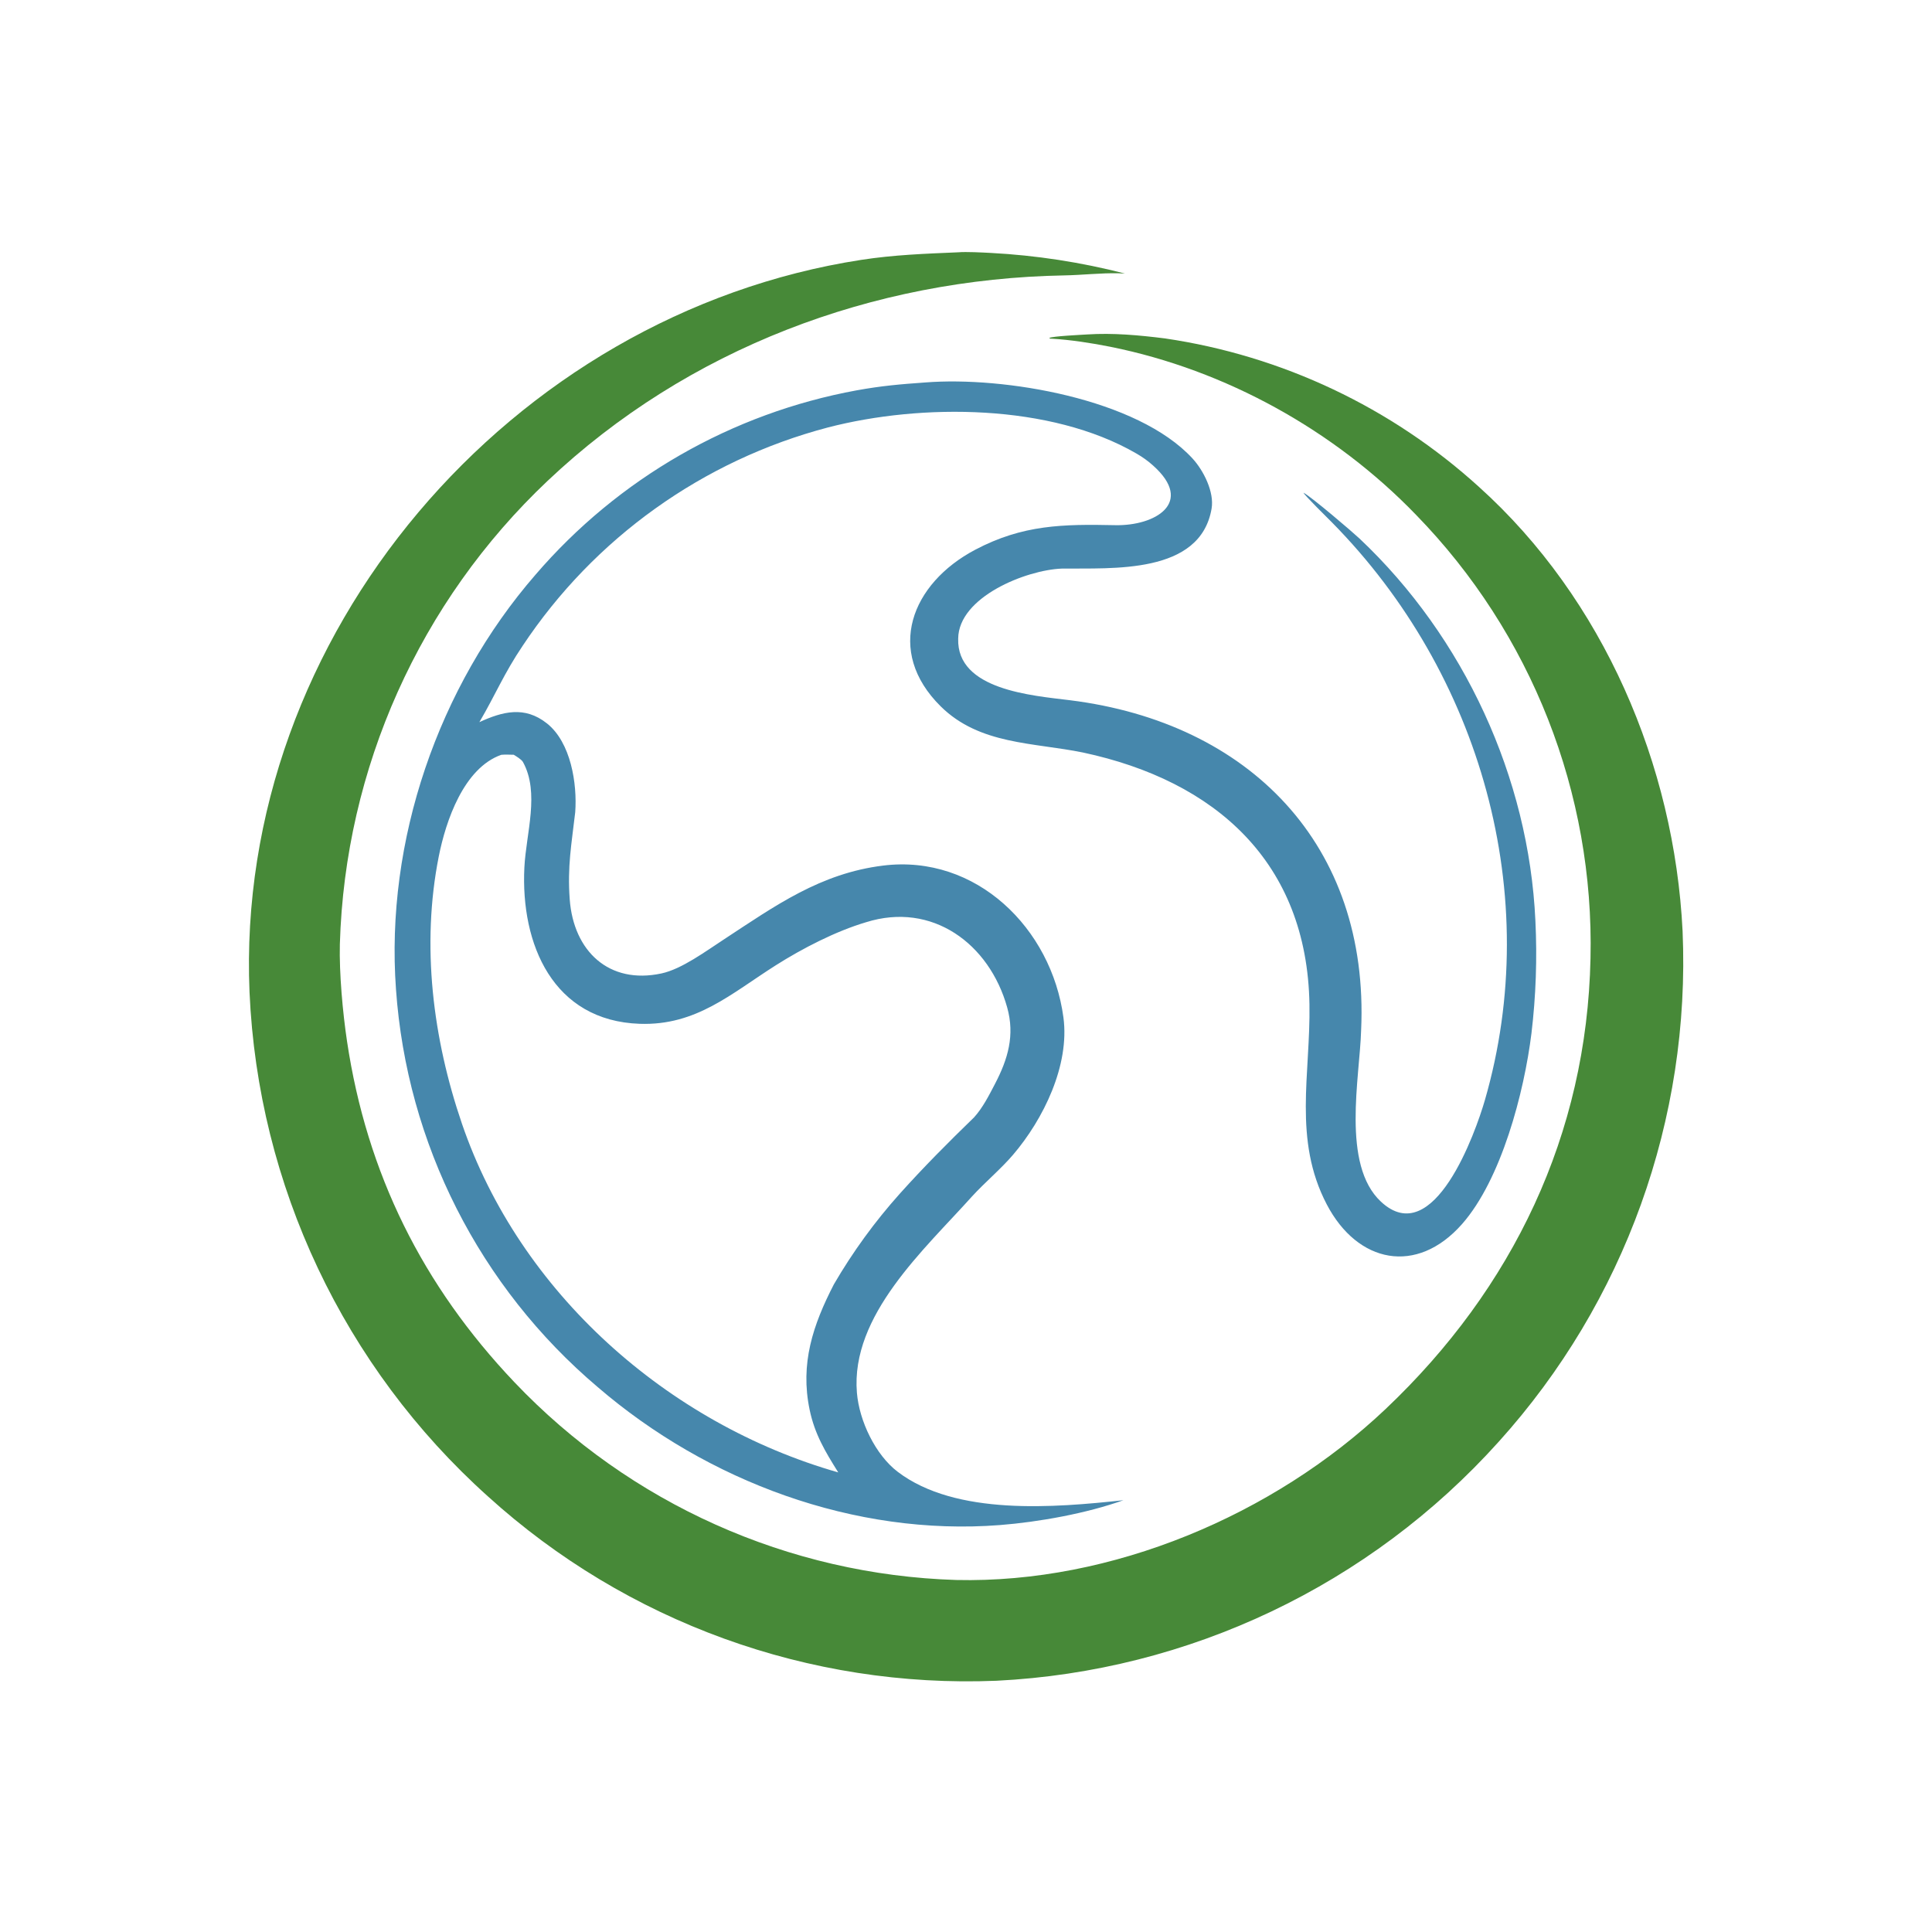
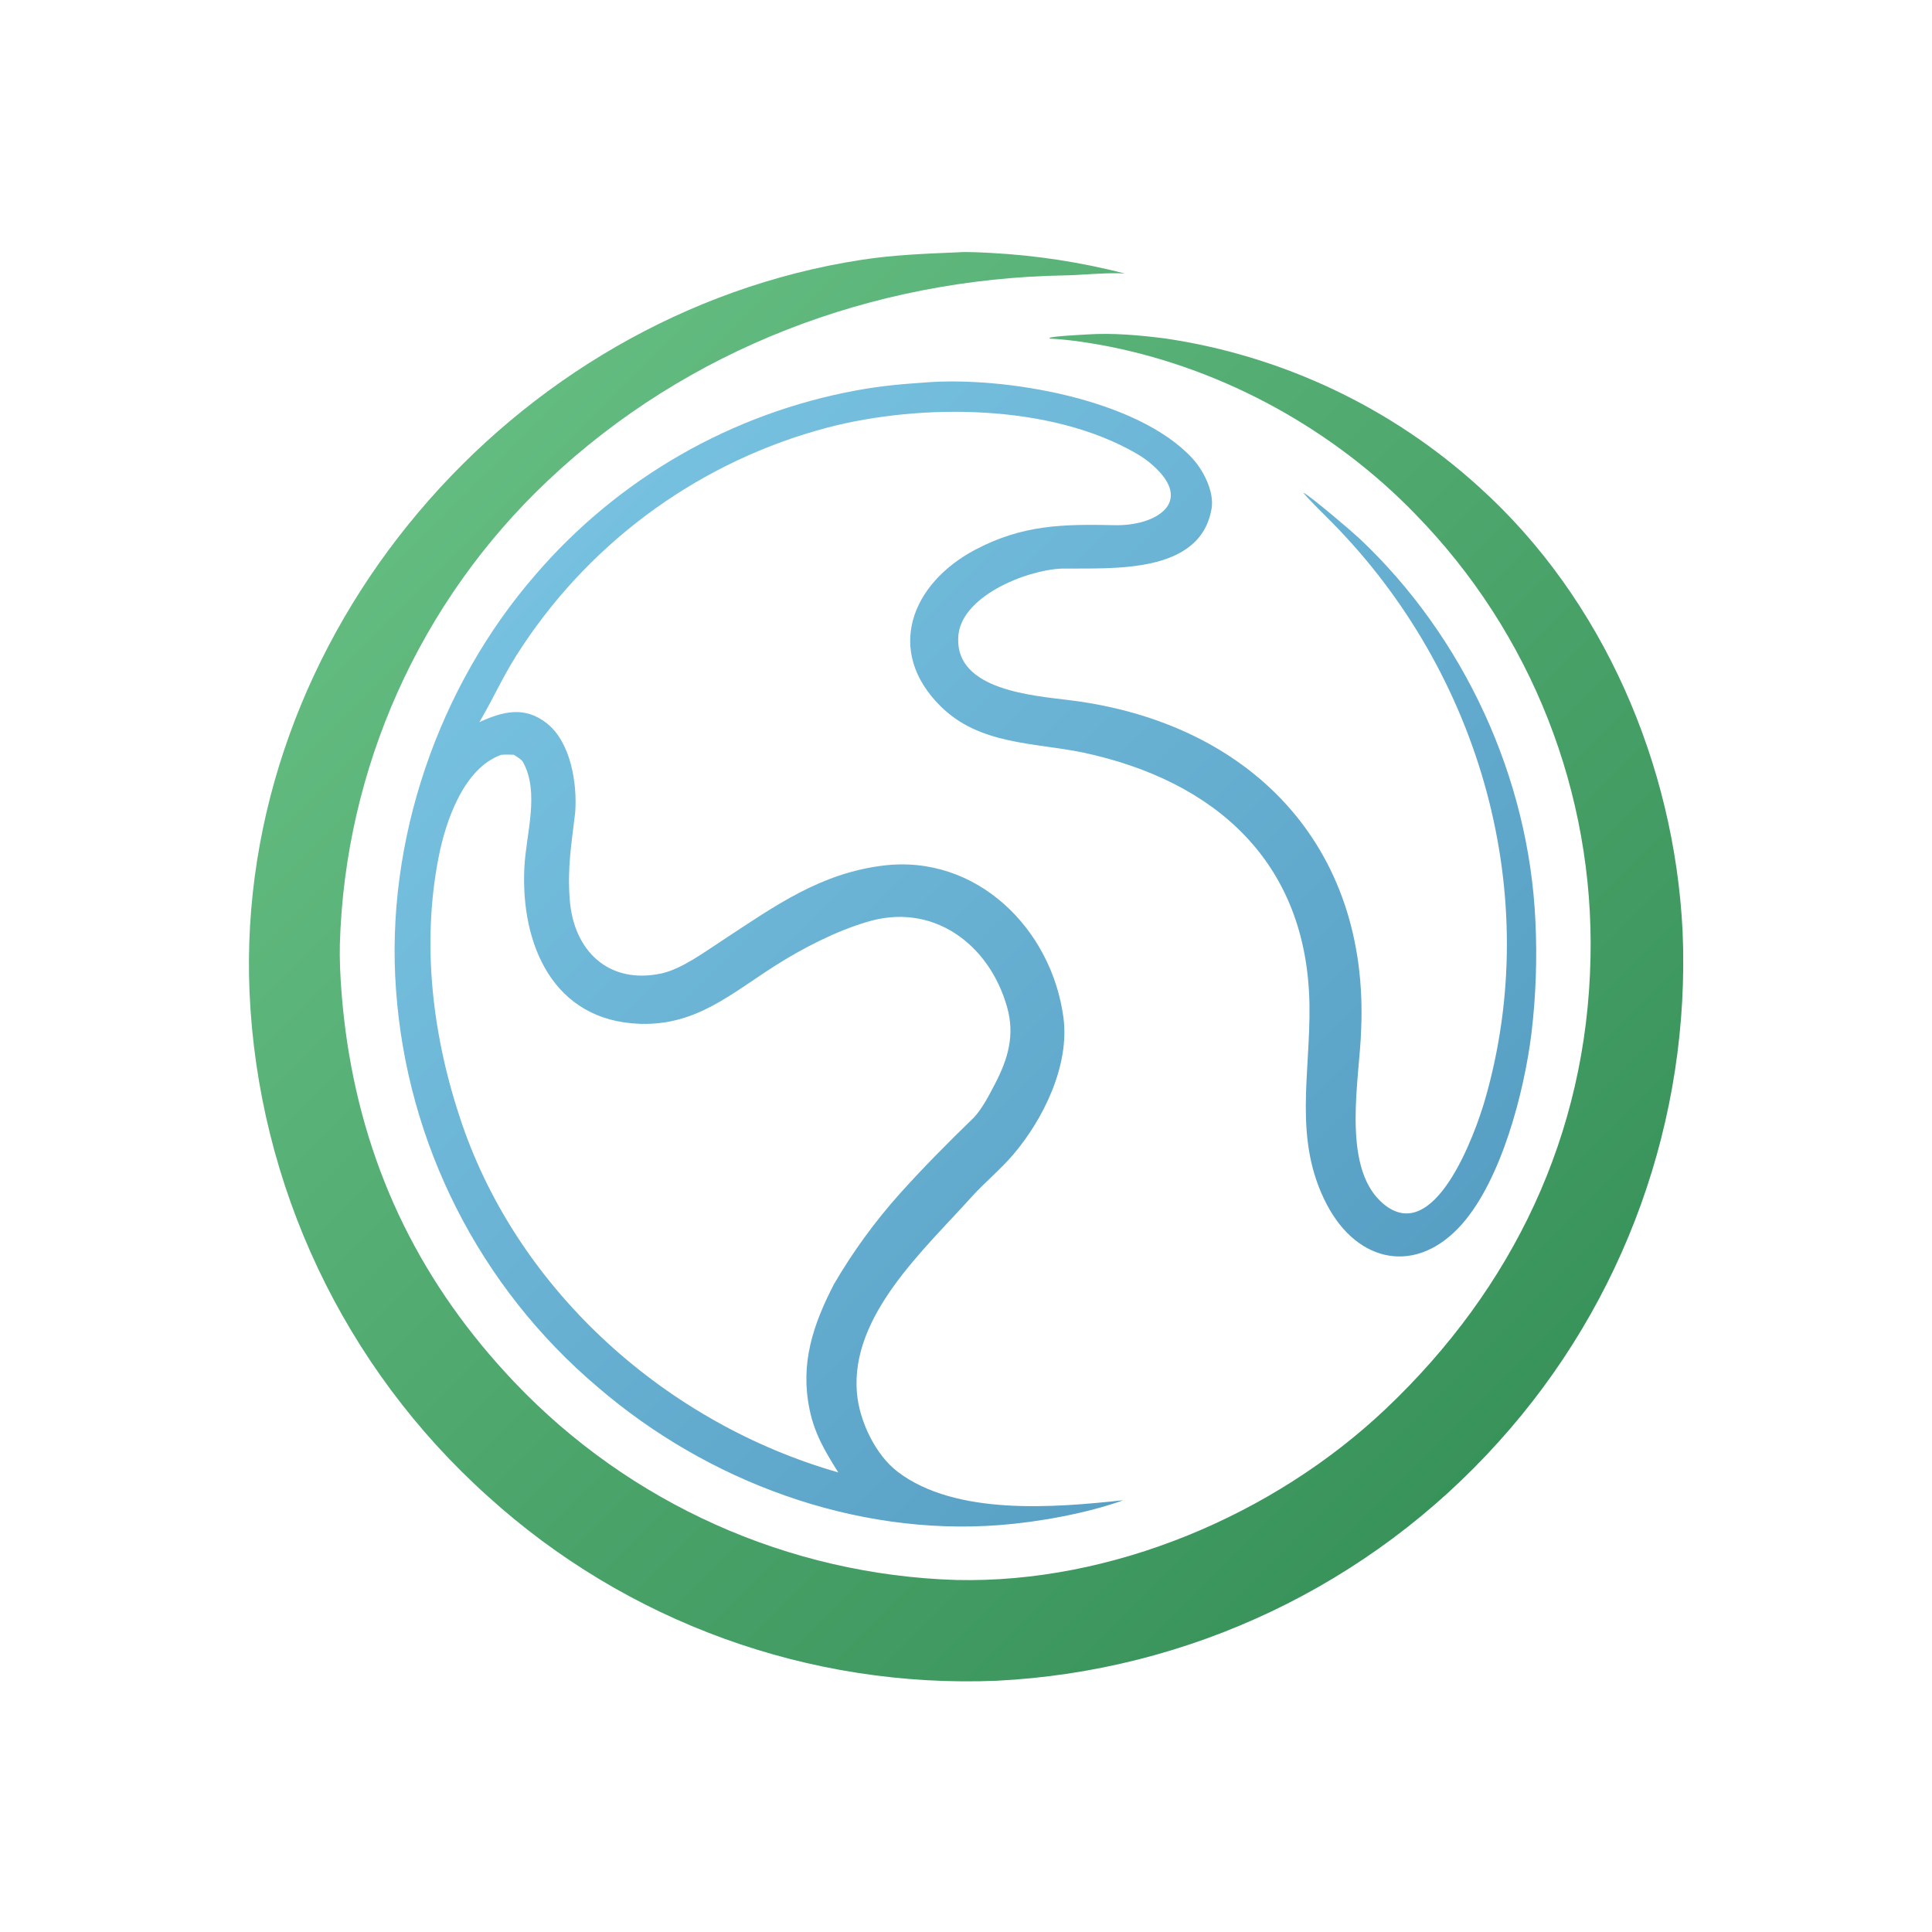
<svg xmlns="http://www.w3.org/2000/svg" width="1024" height="1024" viewBox="0 0 1024 1024">
-   <path fill="#4687AC" d="M490.593 202.698C531.974 199.46 602.838 211.211 632.064 243.015C637.911 249.378 643.664 260.795 642.171 269.555C636.195 304.634 589.404 301.032 562.759 301.367C543.809 302.099 508.032 316.42 507.86 338.516C507.04 365.757 547.274 368.655 567.207 371.148C662.066 383.013 725.885 447.704 721.424 546.041C720.737 570.904 710.833 617.297 731.954 636.936C759.927 662.946 782.145 599.934 786.998 583.166C818.43 474.565 784.805 356.883 706.042 276.958C704.285 275.175 690.959 262.082 690.909 261.162C695.306 263.518 716.935 282.012 720.596 285.465C776.014 337.732 810.303 412.2 813.788 487.958C814.772 507.897 814.074 527.884 811.702 547.706C807.835 578.933 795.777 625.188 774.829 648.878C750.893 675.948 719.581 669.629 703.232 638.401C685.206 603.971 694.648 569.236 694.037 532.364C692.786 456.919 644.176 413.856 574.056 398.861C547.738 393.473 519.264 394.789 498.633 374.43C468.873 345.062 483.062 309.21 516.903 291.361C542.116 278.063 563.423 277.772 591.111 278.353C612.235 278.796 633.243 266.477 611.181 246.761C608.384 244.23 605.546 242.243 602.283 240.352C556.745 213.959 488.411 213.724 438.865 226.547C372.532 243.997 314.92 285.208 276.977 342.349C267.057 357.043 262.489 368.46 254.077 382.752C266.363 377.116 278.059 374.023 289.897 383.425C302.587 393.505 305.984 415.355 304.878 430.486C302.915 447.513 300.666 459.258 301.97 476.74C304.007 504.051 322.7 521.935 350.577 515.946C361.379 513.625 374.076 504.153 383.762 497.856C411.005 479.981 434.825 462.883 468.072 458.778C517.516 452.674 557.332 492.132 563.638 539.268C567.028 564.609 553.052 593.203 536.906 612.095C530.474 619.622 521.911 626.764 515.173 634.152C490.037 662.203 450.766 697.085 454.18 738.173C455.428 753.182 464.014 771.12 475.814 780.095C506.667 803.562 559.177 799.064 595.413 795.151C575.994 802.112 550.567 806.714 529.932 808.318C452.987 814.3 374.951 785.203 316.82 735.199C254.206 682.209 215.643 606.179 209.88 524.354C204.157 445.76 232.246 363.954 283.85 304.585C327.746 253.515 387.82 219.034 454.058 206.888C467.29 204.49 477.2 203.643 490.593 202.698ZM444.292 780.408C437.413 769.411 431.847 760.219 429.135 747.264C423.997 722.711 430.859 702.293 441.967 680.738C451.965 663.564 463.683 647.452 476.941 632.65C489.642 618.502 502.667 605.418 516.288 592.216C520.925 587.087 524.235 580.478 527.335 574.544C534.279 561.253 537.954 548.713 533.819 533.931C524.376 500.168 494.068 477.767 458.97 488.817C442.931 493.57 425.267 502.701 411.163 511.641C387.454 526.67 369.026 543.661 339.09 542.641C293.135 541.075 275.898 500.51 277.93 459.761C278.83 441.705 286.183 420.159 277.16 403.845C276.344 402.473 273.645 400.867 272.299 400.034C270.208 399.994 267.741 399.874 265.692 400.062C245.806 407.088 236.308 435.018 232.549 453.962C223.198 501.099 229.402 550.463 244.84 595.59C275.457 685.089 353.766 754.543 444.292 780.408Z" />
-   <path fill="#478938" d="M507.845 133.727C512.146 133.356 520.68 133.829 525.091 134.055C549.11 135.322 572.942 138.982 596.234 144.981C595.106 144.916 593.976 144.871 592.846 144.844C583.486 144.628 573.515 145.8 564.048 145.969C462.698 147.771 364.415 184.705 290.278 254.824C222.476 318.869 182.861 407.204 180.131 500.433C179.756 515.904 181.646 536.652 183.931 551.913C194.419 621.973 223.999 681.386 272.628 732.574C333.835 796.99 417.978 834.666 506.793 837.425C589.125 839.334 674.976 803.131 734.516 746.7C801.837 682.895 841.05 601.305 842.997 507.999C845.019 420.377 811.686 335.63 750.515 272.863C707.35 228.125 649.605 196.07 588.506 183.802C578.897 181.872 567.33 180.082 557.511 179.52C556.378 179.456 557.052 179.707 556.083 179.124C557.917 178.171 572.998 177.479 576.205 177.268C589.913 176.366 603.833 177.661 617.423 179.366C679.495 188.489 737.445 215.886 783.888 258.066C849.854 317.5 887.432 405.413 891.806 493.495C896.099 593.015 861.088 690.232 794.331 764.165C726.028 840.171 630.211 885.769 528.149 890.836C428.933 894.89 332.1 859.773 258.547 793.063C182.274 724.569 136.76 628.273 132.252 525.858C124.289 336.506 270.818 166.402 456.422 137.744C473.778 135.064 490.399 134.468 507.845 133.727Z" />
+   <defs>
+     <linearGradient id="logoInner" x1="0" y1="0" x2="1" y2="1">
+       <stop offset="0" stop-color="#7ec8e6" />
+       <stop offset="1" stop-color="#4f97bd" />
+     </linearGradient>
+     <linearGradient id="logoOuter" x1="0" y1="0" x2="1" y2="1">
+       <stop offset="0" stop-color="#6cc488" />
+       <stop offset="1" stop-color="#2f8a52" />
+     </linearGradient>
+   </defs>
+   <path fill="url(#logoInner)" d="M490.593 202.698C531.974 199.46 602.838 211.211 632.064 243.015C637.911 249.378 643.664 260.795 642.171 269.555C636.195 304.634 589.404 301.032 562.759 301.367C543.809 302.099 508.032 316.42 507.86 338.516C507.04 365.757 547.274 368.655 567.207 371.148C662.066 383.013 725.885 447.704 721.424 546.041C720.737 570.904 710.833 617.297 731.954 636.936C759.927 662.946 782.145 599.934 786.998 583.166C818.43 474.565 784.805 356.883 706.042 276.958C704.285 275.175 690.959 262.082 690.909 261.162C695.306 263.518 716.935 282.012 720.596 285.465C776.014 337.732 810.303 412.2 813.788 487.958C814.772 507.897 814.074 527.884 811.702 547.706C807.835 578.933 795.777 625.188 774.829 648.878C750.893 675.948 719.581 669.629 703.232 638.401C685.206 603.971 694.648 569.236 694.037 532.364C692.786 456.919 644.176 413.856 574.056 398.861C547.738 393.473 519.264 394.789 498.633 374.43C468.873 345.062 483.062 309.21 516.903 291.361C542.116 278.063 563.423 277.772 591.111 278.353C612.235 278.796 633.243 266.477 611.181 246.761C608.384 244.23 605.546 242.243 602.283 240.352C556.745 213.959 488.411 213.724 438.865 226.547C372.532 243.997 314.92 285.208 276.977 342.349C267.057 357.043 262.489 368.46 254.077 382.752C266.363 377.116 278.059 374.023 289.897 383.425C302.587 393.505 305.984 415.355 304.878 430.486C302.915 447.513 300.666 459.258 301.97 476.74C304.007 504.051 322.7 521.935 350.577 515.946C361.379 513.625 374.076 504.153 383.762 497.856C411.005 479.981 434.825 462.883 468.072 458.778C517.516 452.674 557.332 492.132 563.638 539.268C567.028 564.609 553.052 593.203 536.906 612.095C530.474 619.622 521.911 626.764 515.173 634.152C490.037 662.203 450.766 697.085 454.18 738.173C455.428 753.182 464.014 771.12 475.814 780.095C506.667 803.562 559.177 799.064 595.413 795.151C575.994 802.112 550.567 806.714 529.932 808.318C452.987 814.3 374.951 785.203 316.82 735.199C254.206 682.209 215.643 606.179 209.88 524.354C204.157 445.76 232.246 363.954 283.85 304.585C327.746 253.515 387.82 219.034 454.058 206.888C467.29 204.49 477.2 203.643 490.593 202.698ZM444.292 780.408C437.413 769.411 431.847 760.219 429.135 747.264C423.997 722.711 430.859 702.293 441.967 680.738C451.965 663.564 463.683 647.452 476.941 632.65C489.642 618.502 502.667 605.418 516.288 592.216C520.925 587.087 524.235 580.478 527.335 574.544C534.279 561.253 537.954 548.713 533.819 533.931C524.376 500.168 494.068 477.767 458.97 488.817C442.931 493.57 425.267 502.701 411.163 511.641C387.454 526.67 369.026 543.661 339.09 542.641C293.135 541.075 275.898 500.51 277.93 459.761C278.83 441.705 286.183 420.159 277.16 403.845C276.344 402.473 273.645 400.867 272.299 400.034C270.208 399.994 267.741 399.874 265.692 400.062C245.806 407.088 236.308 435.018 232.549 453.962C223.198 501.099 229.402 550.463 244.84 595.59C275.457 685.089 353.766 754.543 444.292 780.408Z" />
+   <path fill="url(#logoOuter)" d="M507.845 133.727C512.146 133.356 520.68 133.829 525.091 134.055C549.11 135.322 572.942 138.982 596.234 144.981C595.106 144.916 593.976 144.871 592.846 144.844C583.486 144.628 573.515 145.8 564.048 145.969C462.698 147.771 364.415 184.705 290.278 254.824C222.476 318.869 182.861 407.204 180.131 500.433C179.756 515.904 181.646 536.652 183.931 551.913C194.419 621.973 223.999 681.386 272.628 732.574C333.835 796.99 417.978 834.666 506.793 837.425C589.125 839.334 674.976 803.131 734.516 746.7C801.837 682.895 841.05 601.305 842.997 507.999C845.019 420.377 811.686 335.63 750.515 272.863C707.35 228.125 649.605 196.07 588.506 183.802C578.897 181.872 567.33 180.082 557.511 179.52C556.378 179.456 557.052 179.707 556.083 179.124C557.917 178.171 572.998 177.479 576.205 177.268C589.913 176.366 603.833 177.661 617.423 179.366C679.495 188.489 737.445 215.886 783.888 258.066C849.854 317.5 887.432 405.413 891.806 493.495C896.099 593.015 861.088 690.232 794.331 764.165C726.028 840.171 630.211 885.769 528.149 890.836C428.933 894.89 332.1 859.773 258.547 793.063C182.274 724.569 136.76 628.273 132.252 525.858C124.289 336.506 270.818 166.402 456.422 137.744C473.778 135.064 490.399 134.468 507.845 133.727Z" />
</svg>
